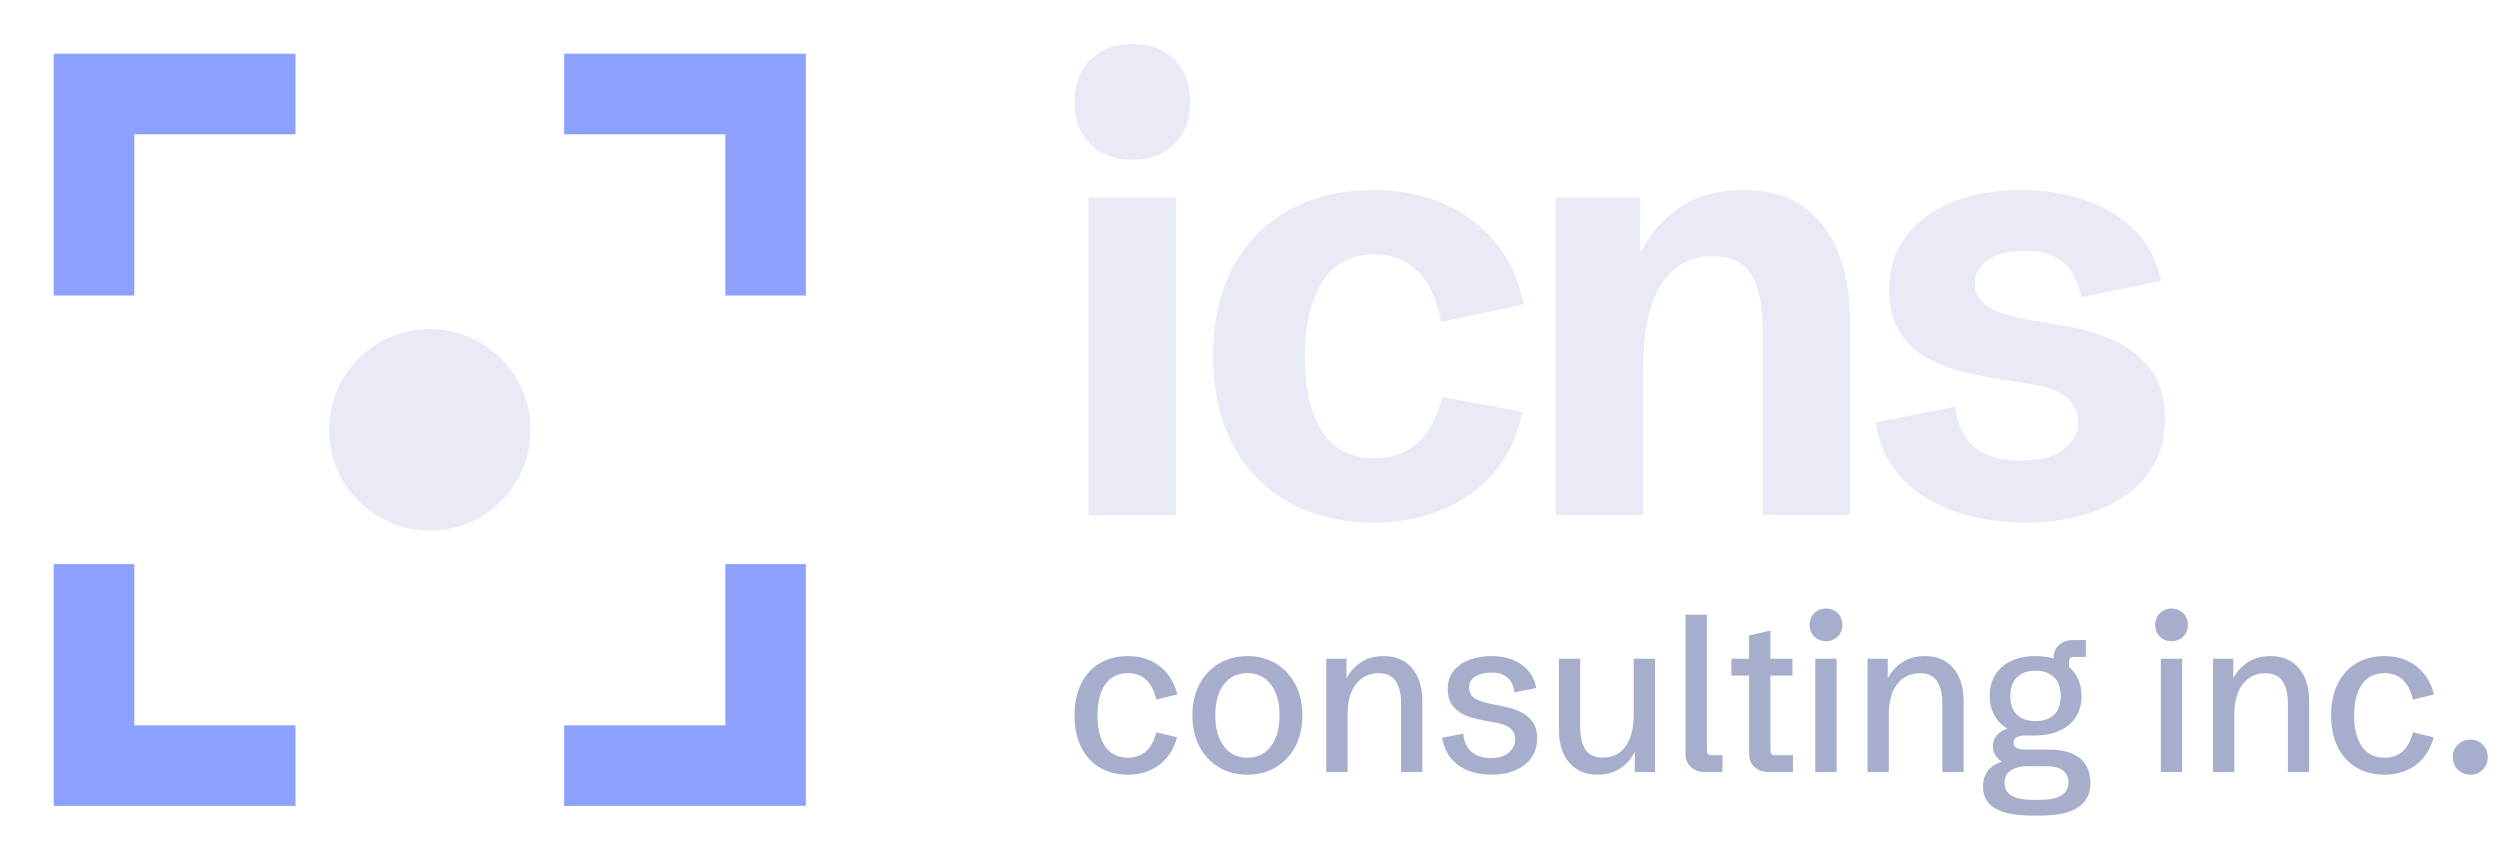
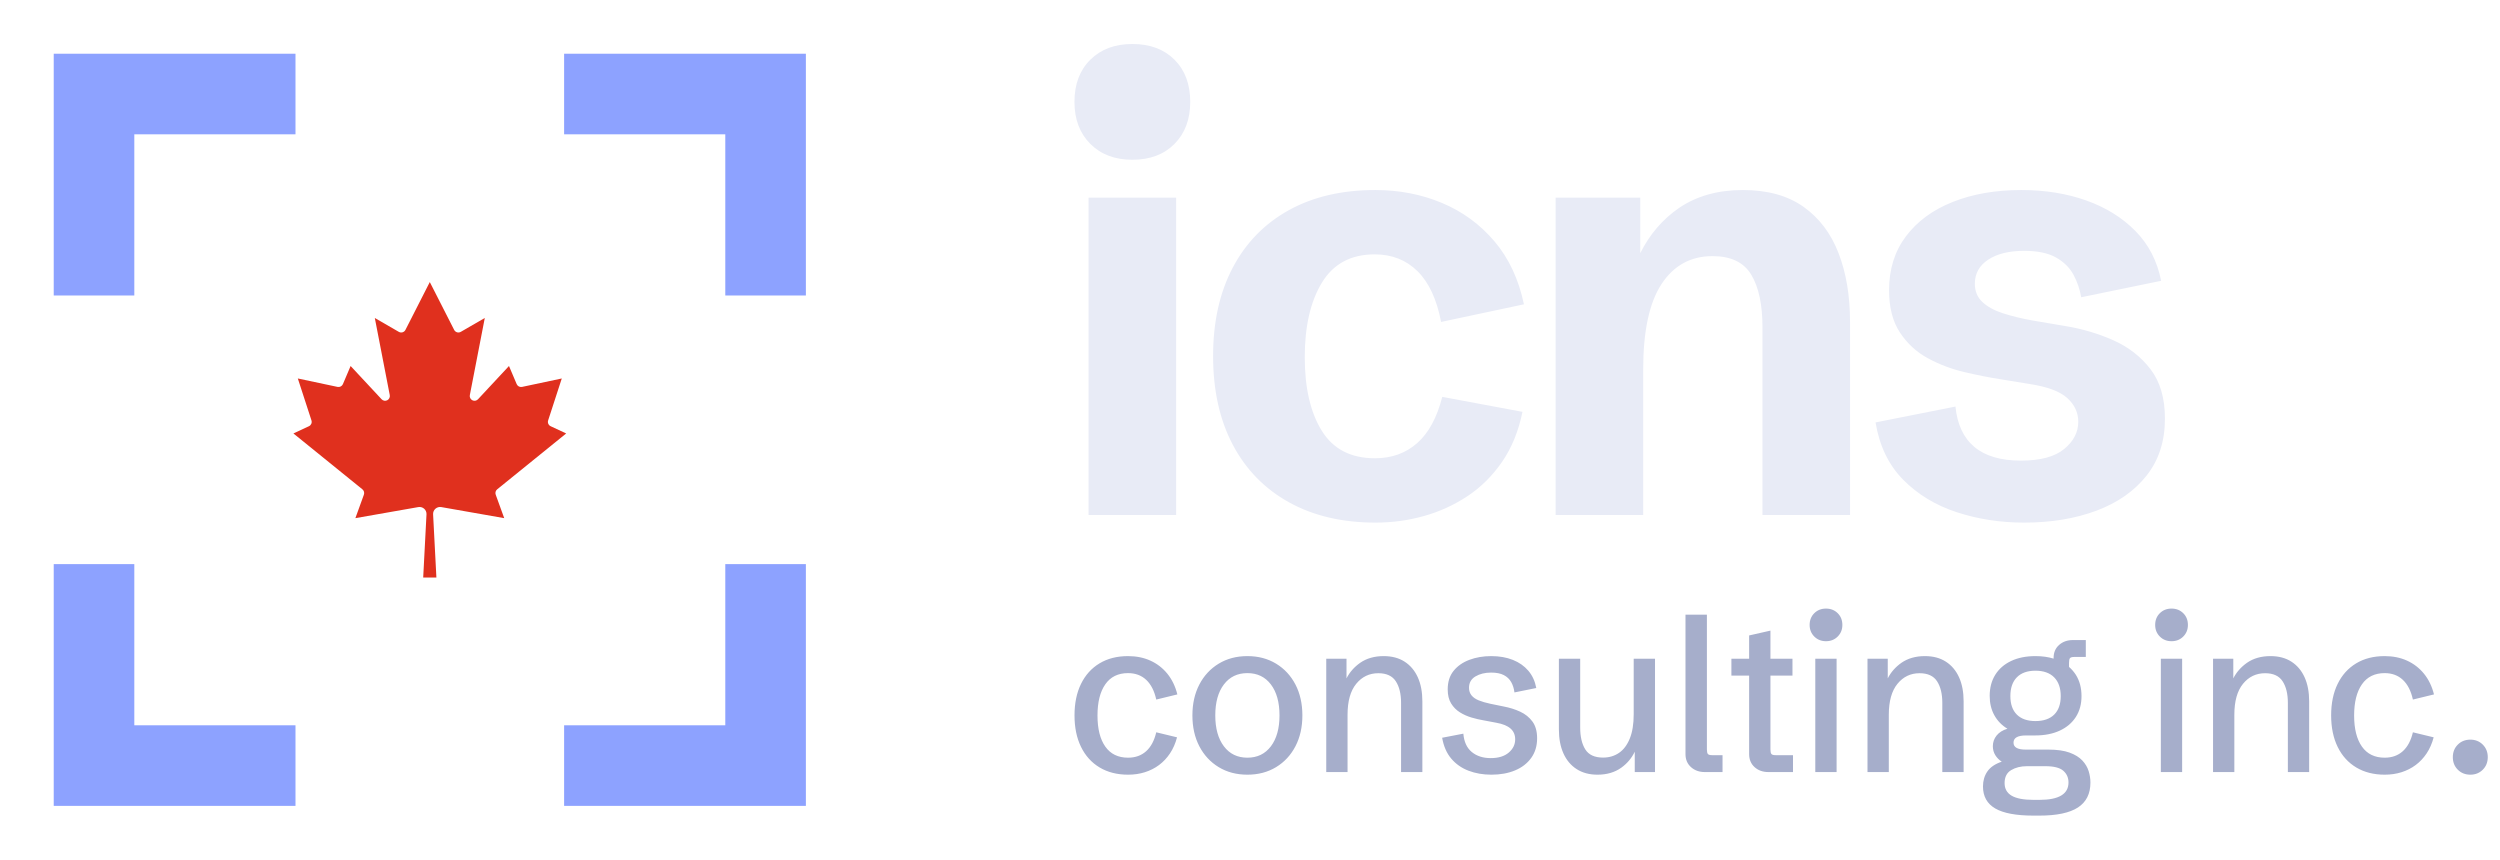
<svg xmlns="http://www.w3.org/2000/svg" viewBox="0 0 349 120" width="349" height="120" role="img" aria-label="icns consulting inc.">
  <g transform="scale(1.875)">
    <path d="M7 22V7h15M42 7h15v15M57 42v15H42M22 57H7V42" fill="none" stroke="#8da2ff" stroke-width="6" />
-     <circle cx="32" cy="32" r="7.5" fill="#e8ebf6" />
+     <path transform="translate(32 31.918) scale(0.005459)" d="m-90 2030 45-863a95 95 0 0 0-111-98l-859 151 116-320a65 65 0 0 0-20-73l-941-762 212-99a65 65 0 0 0 34-79l-186-572 542 115a65 65 0 0 0 73-38l105-247 423 454a65 65 0 0 0 111-57l-204-1052 327 189a65 65 0 0 0 91-27l332-652 332 652a65 65 0 0 0 91 27l327-189-204 1052a65 65 0 0 0 111 57l423-454 105 247a65 65 0 0 0 73 38l542-115-186 572a65 65 0 0 0 34 79l212 99-941 762a65 65 0 0 0-20 73l116 320-859-151a95 95 0 0 0-111 98l45 863z" fill="#e0301e" />
  </g>
  <path transform="translate(146.14,71.89)" d="M5.824 0.0V-44.297H18.047V0.0ZM11.936 -49.588Q8.285 -49.588 6.07 -51.803Q3.855 -54.018 3.855 -57.668Q3.855 -61.359 6.07 -63.554Q8.285 -65.748 11.936 -65.748Q15.627 -65.748 17.821 -63.554Q20.016 -61.359 20.016 -57.668Q20.016 -54.018 17.821 -51.803Q15.627 -49.588 11.936 -49.588ZM45.89 1.066Q38.917 1.066 33.811 -1.764Q28.704 -4.594 25.956 -9.803Q23.208 -15.012 23.208 -22.189Q23.208 -29.326 25.956 -34.535Q28.704 -39.744 33.79 -42.554Q38.876 -45.363 45.849 -45.363Q50.853 -45.363 55.159 -43.559Q59.466 -41.754 62.481 -38.206Q65.495 -34.658 66.603 -29.408L55.036 -26.947Q54.134 -31.664 51.755 -34.022Q49.376 -36.381 45.767 -36.381Q40.804 -36.381 38.405 -32.443Q36.005 -28.506 36.005 -22.025Q36.005 -15.586 38.384 -11.751Q40.763 -7.916 45.808 -7.916Q49.294 -7.916 51.694 -10.028Q54.093 -12.141 55.2 -16.488L66.398 -14.396Q65.577 -10.377 63.568 -7.444Q61.558 -4.512 58.748 -2.646Q55.939 -0.779 52.657 0.144Q49.376 1.066 45.89 1.066ZM71.026 0.0V-44.297H82.838V-36.545Q84.807 -40.482 88.252 -42.861Q91.944 -45.363 97.153 -45.363Q102.321 -45.363 105.623 -43.025Q108.924 -40.688 110.524 -36.545Q112.124 -32.402 112.124 -26.988V0.0H99.901V-26.209Q99.901 -30.926 98.342 -33.53Q96.784 -36.135 92.928 -36.135Q88.376 -36.135 85.812 -32.238Q83.249 -28.342 83.249 -20.303V0.0ZM136.439 1.066Q131.435 1.066 127.006 -0.39Q122.576 -1.846 119.541 -4.922Q116.506 -7.998 115.685 -12.92L126.842 -15.135Q127.211 -11.402 129.487 -9.495Q131.764 -7.588 135.988 -7.588Q140.049 -7.588 142.017 -9.208Q143.986 -10.828 143.986 -13.002Q143.986 -14.93 142.448 -16.324Q140.91 -17.719 137.137 -18.293L133.117 -18.949Q130.738 -19.318 128.052 -19.954Q125.365 -20.59 122.986 -21.882Q120.607 -23.174 119.09 -25.471Q117.572 -27.768 117.572 -31.377Q117.572 -35.766 119.931 -38.903Q122.289 -42.041 126.472 -43.702Q130.656 -45.363 136.029 -45.363Q140.992 -45.363 145.094 -43.907Q149.195 -42.451 151.964 -39.642Q154.732 -36.832 155.553 -32.689L144.396 -30.393Q144.109 -32.074 143.309 -33.551Q142.51 -35.027 140.869 -35.95Q139.228 -36.873 136.439 -36.873Q133.281 -36.873 131.415 -35.643Q129.549 -34.412 129.549 -32.279Q129.549 -30.721 130.595 -29.736Q131.64 -28.752 133.466 -28.157Q135.291 -27.562 137.588 -27.152L142.181 -26.373Q145.709 -25.799 148.888 -24.384Q152.066 -22.969 154.076 -20.344Q156.086 -17.719 156.086 -13.453Q156.086 -8.736 153.522 -5.496Q150.959 -2.256 146.509 -0.595Q142.058 1.066 136.439 1.066Z" fill="#e8ebf6" />
  <path transform="translate(148.64,107.78)" d="M8.848 0.366Q6.548 0.366 4.863 -0.645Q3.179 -1.655 2.271 -3.516Q1.362 -5.376 1.362 -7.91Q1.362 -10.459 2.271 -12.312Q3.179 -14.165 4.856 -15.176Q6.533 -16.187 8.833 -16.187Q10.562 -16.187 11.953 -15.557Q13.345 -14.927 14.319 -13.733Q15.293 -12.539 15.718 -10.84L12.773 -10.122Q12.378 -11.924 11.375 -12.869Q10.371 -13.813 8.833 -13.813Q6.753 -13.813 5.662 -12.253Q4.57 -10.693 4.57 -7.896Q4.57 -5.098 5.662 -3.552Q6.753 -2.007 8.833 -2.007Q10.356 -2.007 11.36 -2.908Q12.363 -3.809 12.773 -5.552L15.674 -4.849Q15.337 -3.574 14.692 -2.607Q14.048 -1.641 13.162 -0.981Q12.275 -0.322 11.184 0.022Q10.093 0.366 8.848 0.366ZM25.496 0.366Q23.225 0.366 21.49 -0.688Q19.754 -1.743 18.787 -3.604Q17.82 -5.464 17.82 -7.91Q17.82 -10.356 18.787 -12.217Q19.754 -14.077 21.49 -15.132Q23.225 -16.187 25.496 -16.187Q27.766 -16.187 29.502 -15.132Q31.238 -14.077 32.205 -12.217Q33.172 -10.356 33.172 -7.91Q33.172 -5.464 32.205 -3.604Q31.238 -1.743 29.502 -0.688Q27.766 0.366 25.496 0.366ZM25.496 -2.007Q27.576 -2.007 28.777 -3.596Q29.978 -5.186 29.978 -7.91Q29.978 -10.649 28.777 -12.231Q27.576 -13.813 25.496 -13.813Q23.416 -13.813 22.215 -12.231Q21.013 -10.649 21.013 -7.91Q21.013 -5.186 22.215 -3.596Q23.416 -2.007 25.496 -2.007ZM36.504 0.0V-15.82H39.332V-13.081Q39.991 -14.37 41.236 -15.249Q42.584 -16.187 44.517 -16.187Q46.246 -16.187 47.447 -15.41Q48.648 -14.634 49.285 -13.228Q49.922 -11.821 49.922 -9.873V0.0H46.949V-9.653Q46.949 -11.543 46.216 -12.671Q45.484 -13.799 43.77 -13.799Q41.895 -13.799 40.687 -12.319Q39.478 -10.84 39.478 -7.998V0.0ZM59.554 0.366Q57.811 0.366 56.361 -0.19Q54.911 -0.747 53.951 -1.882Q52.992 -3.018 52.684 -4.79L55.643 -5.361Q55.789 -3.647 56.822 -2.798Q57.855 -1.948 59.466 -1.948Q61.078 -1.948 61.978 -2.717Q62.879 -3.486 62.879 -4.57Q62.879 -5.508 62.227 -6.079Q61.576 -6.65 60.243 -6.885L58.455 -7.222Q57.664 -7.354 56.793 -7.61Q55.921 -7.866 55.167 -8.335Q54.412 -8.804 53.936 -9.58Q53.46 -10.356 53.46 -11.543Q53.46 -13.11 54.281 -14.128Q55.101 -15.146 56.485 -15.667Q57.87 -16.187 59.525 -16.187Q61.239 -16.187 62.557 -15.659Q63.875 -15.132 64.718 -14.143Q65.56 -13.154 65.824 -11.733L62.777 -11.118Q62.674 -11.938 62.323 -12.561Q61.971 -13.184 61.297 -13.535Q60.623 -13.887 59.525 -13.887Q58.236 -13.887 57.335 -13.352Q56.434 -12.817 56.434 -11.763Q56.434 -11.147 56.778 -10.715Q57.122 -10.283 57.782 -10.012Q58.441 -9.741 59.408 -9.536L61.268 -9.155Q62.513 -8.921 63.575 -8.43Q64.637 -7.939 65.289 -7.053Q65.941 -6.167 65.941 -4.717Q65.941 -3.12 65.121 -1.978Q64.3 -0.835 62.865 -0.234Q61.429 0.366 59.554 0.366ZM74.371 0.366Q72.672 0.366 71.464 -0.41Q70.255 -1.187 69.618 -2.6Q68.981 -4.014 68.981 -5.947V-15.82H71.954V-6.226Q71.954 -4.292 72.672 -3.157Q73.39 -2.021 75.148 -2.021Q76.407 -2.021 77.367 -2.673Q78.326 -3.325 78.876 -4.673Q79.425 -6.021 79.425 -8.086V-15.82H82.399V0.0H79.571V-2.842Q78.927 -1.494 77.682 -0.601Q76.32 0.366 74.371 0.366ZM89.35 0.0Q88.192 0.0 87.423 -0.688Q86.654 -1.377 86.654 -2.505V-21.973H89.643V-3.164Q89.643 -2.681 89.782 -2.52Q89.921 -2.358 90.375 -2.358H91.825V0.0ZM98.234 0.0Q97.062 0.0 96.301 -0.688Q95.539 -1.377 95.539 -2.505V-13.462H93.063V-15.82H95.539V-19.072L98.513 -19.746V-15.82H101.589V-13.462H98.513V-3.164Q98.513 -2.681 98.652 -2.52Q98.791 -2.358 99.245 -2.358H101.662V0.0ZM104.775 0.0V-15.82H107.749V0.0ZM106.269 -18.267Q105.288 -18.267 104.636 -18.918Q103.984 -19.57 103.984 -20.537Q103.984 -21.533 104.636 -22.178Q105.288 -22.822 106.269 -22.822Q107.251 -22.822 107.902 -22.178Q108.554 -21.533 108.554 -20.537Q108.554 -19.57 107.902 -18.918Q107.251 -18.267 106.269 -18.267ZM112.063 0.0V-15.82H114.89V-13.081Q115.549 -14.37 116.794 -15.249Q118.142 -16.187 120.076 -16.187Q121.804 -16.187 123.005 -15.41Q124.206 -14.634 124.844 -13.228Q125.481 -11.821 125.481 -9.873V0.0H122.507V-9.653Q122.507 -11.543 121.775 -12.671Q121.042 -13.799 119.329 -13.799Q117.454 -13.799 116.245 -12.319Q115.037 -10.84 115.037 -7.998V0.0ZM135.23 6.079Q131.612 6.079 129.898 5.083Q128.184 4.087 128.184 2.007Q128.184 0.806 128.799 -0.088Q129.414 -0.981 130.806 -1.45Q130.249 -1.802 129.905 -2.358Q129.561 -2.915 129.561 -3.604Q129.561 -4.453 130.088 -5.105Q130.615 -5.757 131.597 -6.05Q130.425 -6.753 129.773 -7.925Q129.121 -9.097 129.121 -10.635Q129.121 -12.334 129.898 -13.579Q130.674 -14.824 132.11 -15.505Q133.545 -16.187 135.508 -16.187Q136.914 -16.187 138.042 -15.835V-15.938Q138.042 -17.065 138.811 -17.747Q139.58 -18.428 140.738 -18.428H142.539V-16.069H140.928Q140.474 -16.069 140.335 -15.908Q140.196 -15.747 140.196 -15.264V-14.678Q140.752 -14.194 141.148 -13.579Q141.939 -12.319 141.939 -10.605Q141.939 -8.921 141.148 -7.69Q140.357 -6.46 138.906 -5.786Q137.456 -5.112 135.464 -5.112H134.19Q132.446 -5.112 132.446 -4.102Q132.446 -3.135 134.146 -3.135H137.324Q139.126 -3.135 140.269 -2.717Q141.411 -2.3 142.049 -1.619Q142.686 -0.938 142.935 -0.132Q143.184 0.674 143.184 1.465Q143.184 3.809 141.441 4.944Q139.697 6.079 136.05 6.079ZM135.508 -7.119Q137.207 -7.119 138.123 -8.02Q139.038 -8.921 139.038 -10.605Q139.038 -12.29 138.123 -13.22Q137.207 -14.15 135.508 -14.15Q133.823 -14.15 132.915 -13.228Q132.007 -12.305 132.007 -10.605Q132.007 -8.921 132.915 -8.02Q133.823 -7.119 135.508 -7.119ZM135.259 3.882H136.065Q140.122 3.882 140.122 1.45Q140.122 0.454 139.397 -0.183Q138.672 -0.82 136.885 -0.82H134.336Q133.032 -0.82 132.117 -0.271Q131.201 0.278 131.201 1.538Q131.201 2.725 132.19 3.303Q133.179 3.882 135.259 3.882ZM153.013 0.0V-15.82H155.987V0.0ZM154.508 -18.267Q153.526 -18.267 152.874 -18.918Q152.222 -19.57 152.222 -20.537Q152.222 -21.533 152.874 -22.178Q153.526 -22.822 154.508 -22.822Q155.489 -22.822 156.141 -22.178Q156.793 -21.533 156.793 -20.537Q156.793 -19.57 156.141 -18.918Q155.489 -18.267 154.508 -18.267ZM160.301 0.0V-15.82H163.129V-13.081Q163.788 -14.37 165.033 -15.249Q166.38 -16.187 168.314 -16.187Q170.043 -16.187 171.244 -15.41Q172.445 -14.634 173.082 -13.228Q173.719 -11.821 173.719 -9.873V0.0H170.746V-9.653Q170.746 -11.543 170.013 -12.671Q169.281 -13.799 167.567 -13.799Q165.692 -13.799 164.483 -12.319Q163.275 -10.84 163.275 -7.998V0.0ZM184.274 0.366Q181.974 0.366 180.289 -0.645Q178.605 -1.655 177.697 -3.516Q176.788 -5.376 176.788 -7.91Q176.788 -10.459 177.697 -12.312Q178.605 -14.165 180.282 -15.176Q181.959 -16.187 184.259 -16.187Q185.988 -16.187 187.379 -15.557Q188.771 -14.927 189.745 -13.733Q190.719 -12.539 191.144 -10.84L188.2 -10.122Q187.804 -11.924 186.801 -12.869Q185.797 -13.813 184.259 -13.813Q182.179 -13.813 181.088 -12.253Q179.996 -10.693 179.996 -7.896Q179.996 -5.098 181.088 -3.552Q182.179 -2.007 184.259 -2.007Q185.783 -2.007 186.786 -2.908Q187.789 -3.809 188.2 -5.552L191.1 -4.849Q190.763 -3.574 190.119 -2.607Q189.474 -1.641 188.588 -0.981Q187.702 -0.322 186.61 0.022Q185.519 0.366 184.274 0.366ZM196.22 0.366Q195.165 0.366 194.469 -0.33Q193.774 -1.025 193.774 -2.08Q193.774 -3.135 194.469 -3.831Q195.165 -4.526 196.22 -4.526Q197.26 -4.526 197.956 -3.831Q198.652 -3.135 198.652 -2.08Q198.652 -1.025 197.956 -0.33Q197.26 0.366 196.22 0.366Z" fill="#a6aecb" />
</svg>
